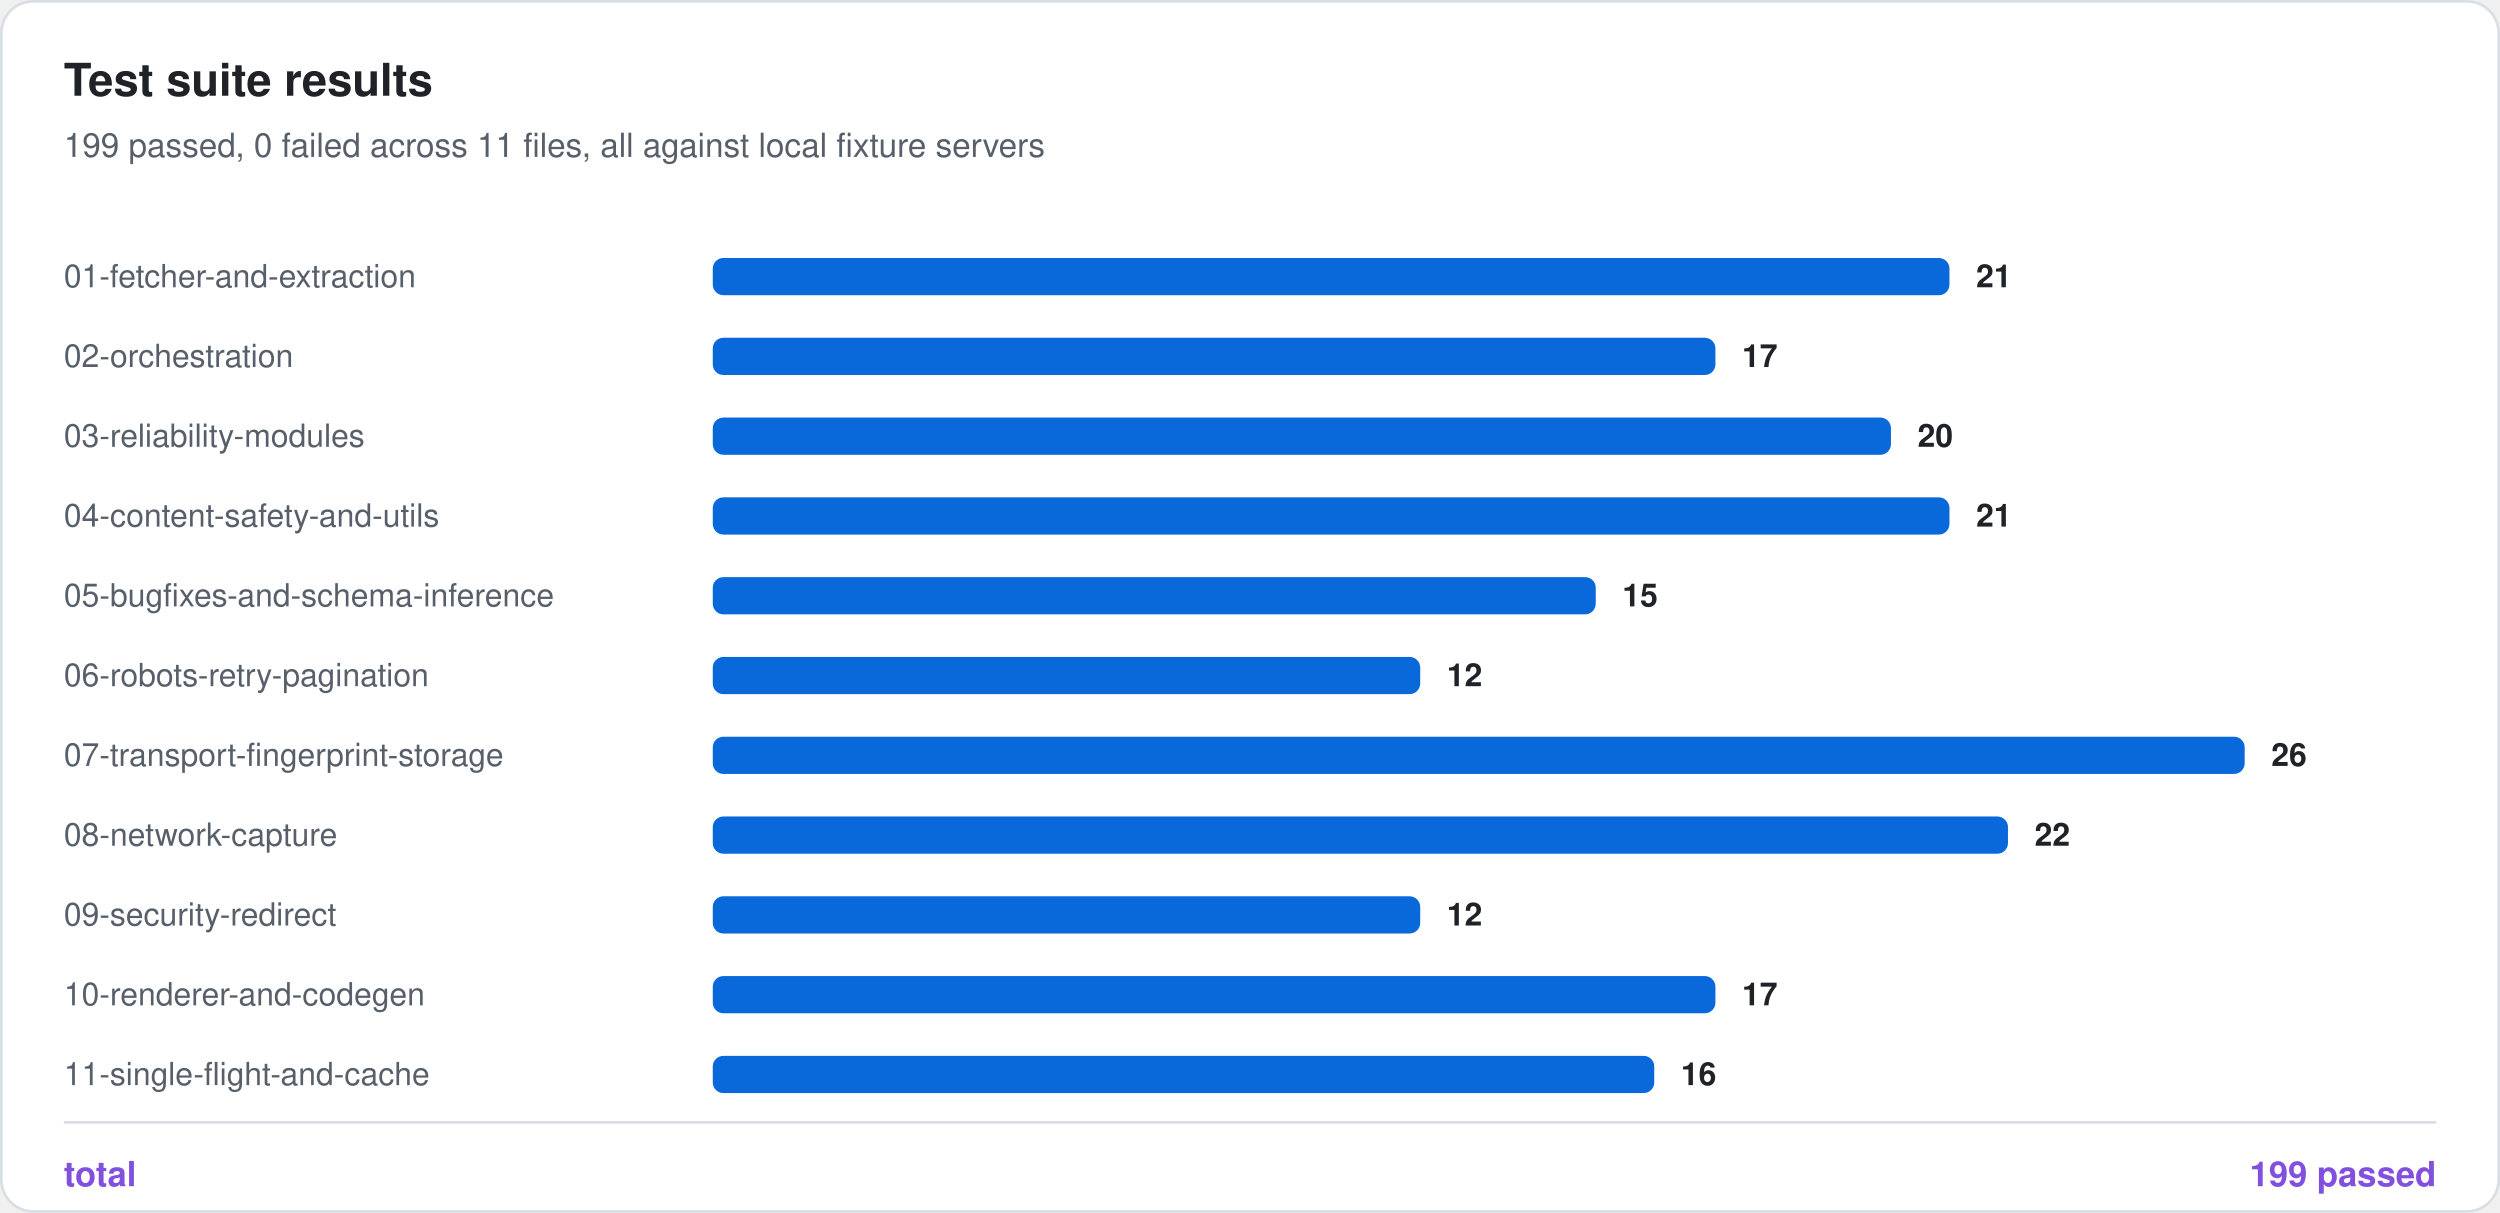
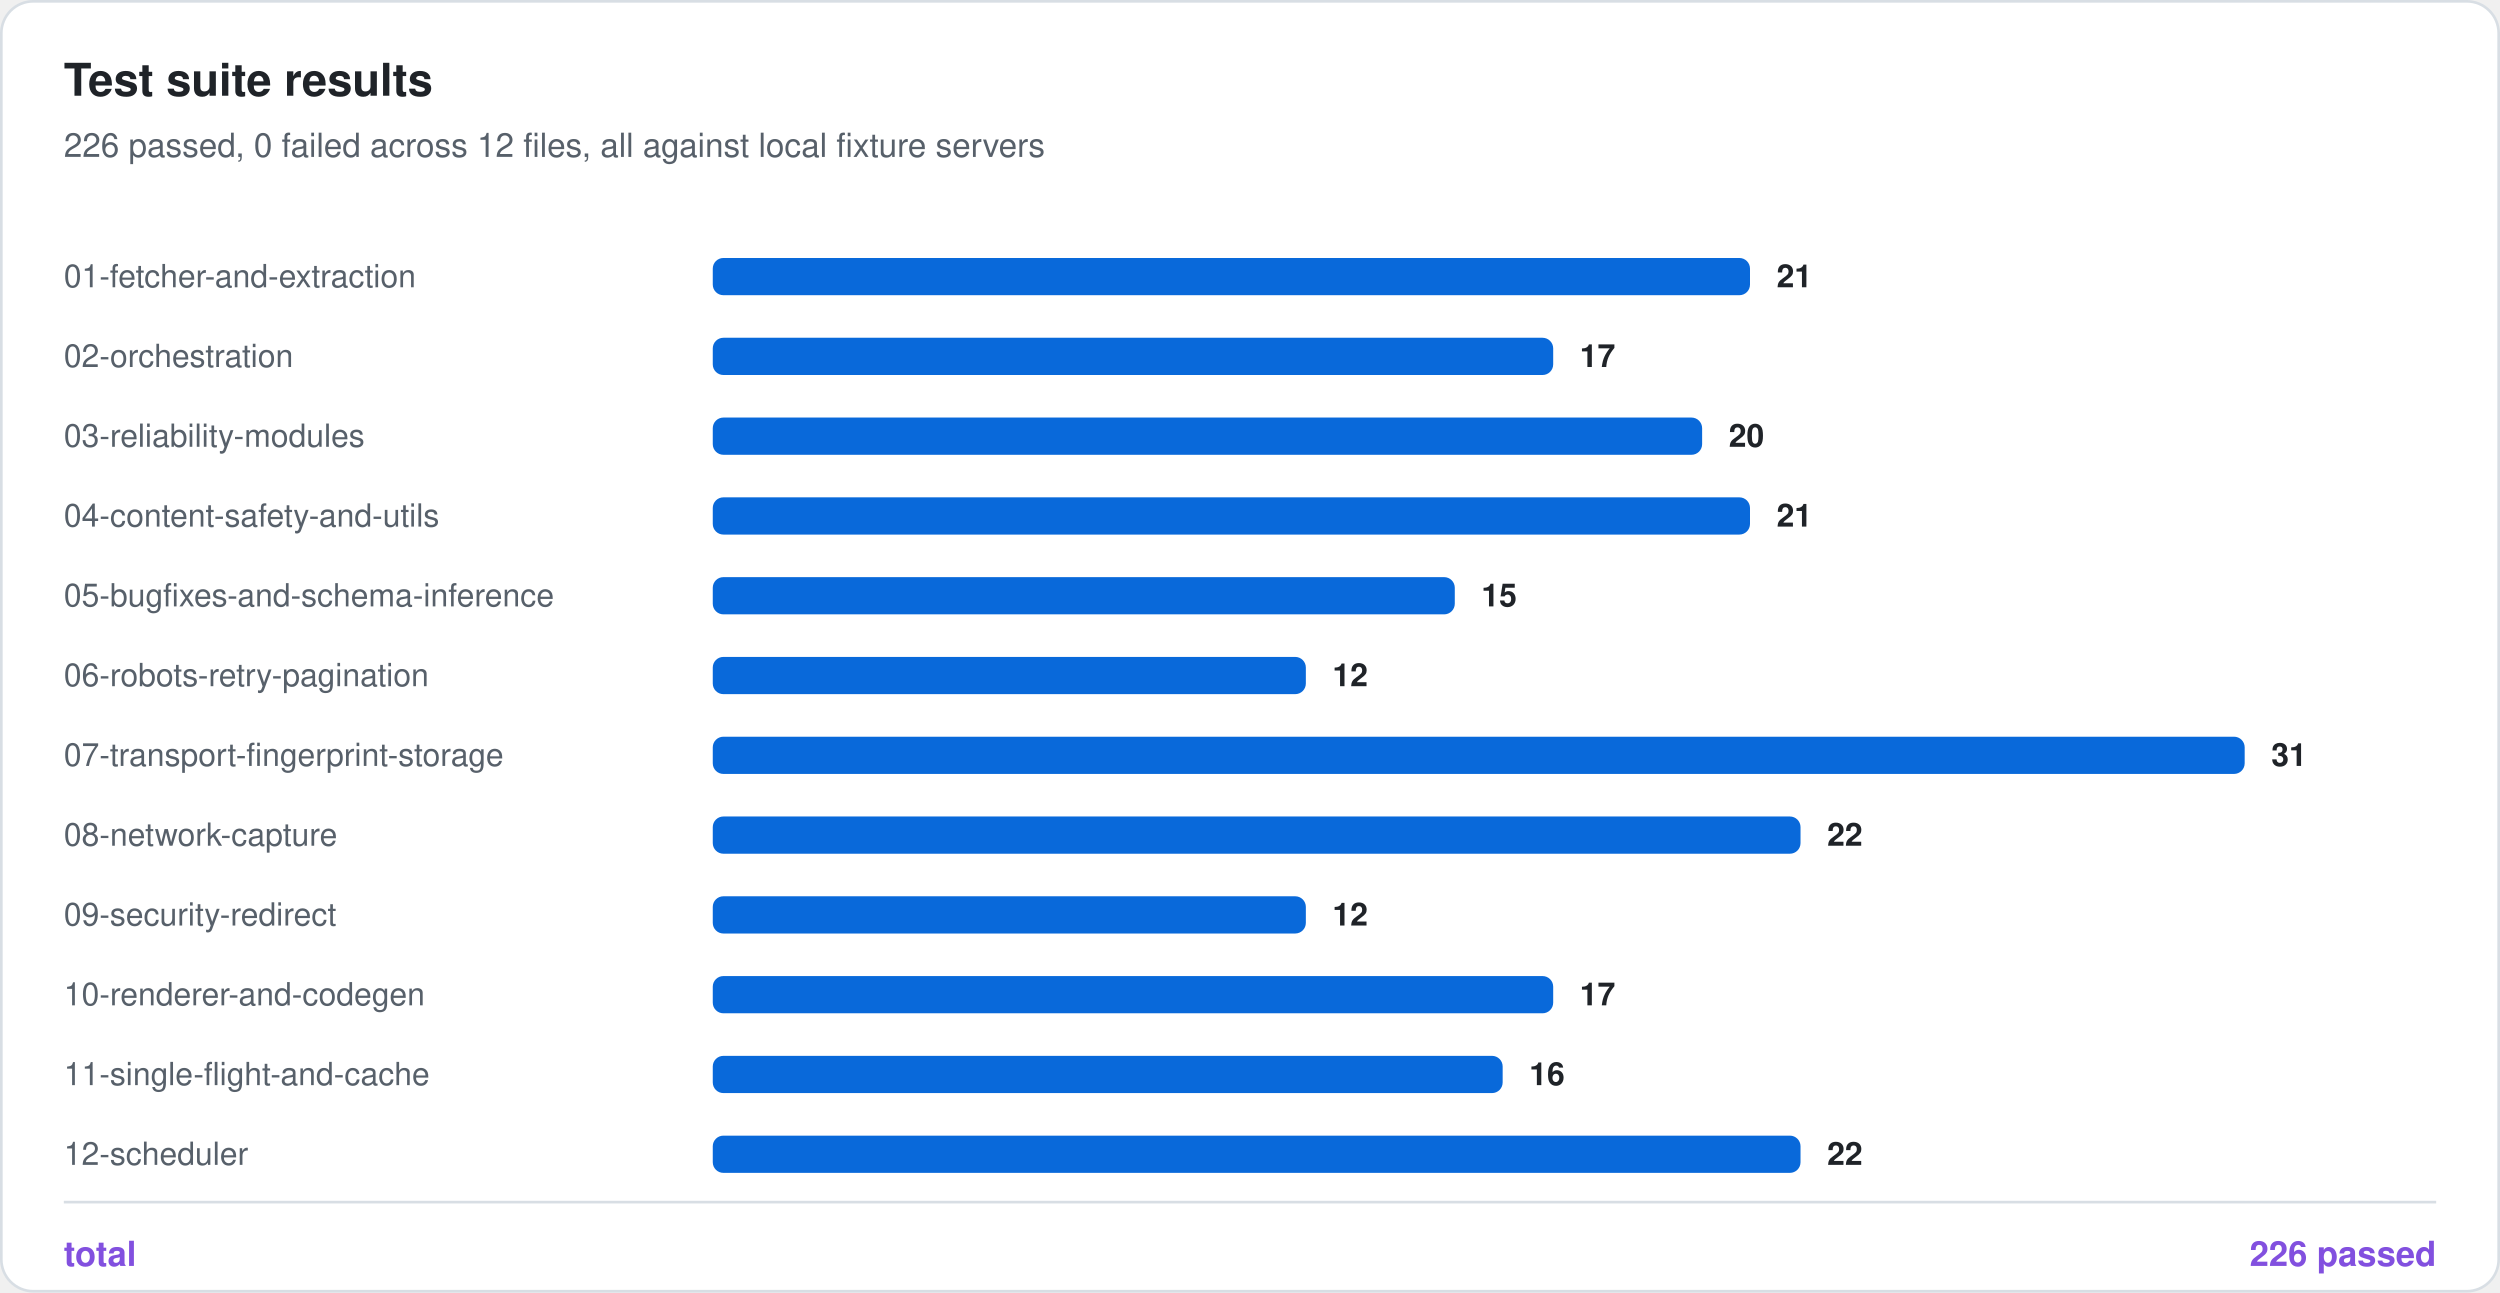
- <svg xmlns="http://www.w3.org/2000/svg" width="940" height="456" viewBox="0 0 940 456" role="img" aria-label="Test suite results per file">
-   <rect x="0.5" y="0.5" width="939" height="455" rx="12" fill="#ffffff" stroke="#d8dee4" />
+ <svg xmlns="http://www.w3.org/2000/svg" width="940" height="486" viewBox="0 0 940 486" role="img" aria-label="Test suite results per file">
+   <rect x="0.5" y="0.5" width="939" height="485" rx="12" fill="#ffffff" stroke="#d8dee4" />
  <text x="24" y="36" font-family="ui-sans-serif, -apple-system, Segoe UI, Helvetica, Arial, sans-serif" font-size="17" font-weight="600" fill="#1f2328">Test suite results</text>
-   <text x="24" y="59" font-family="ui-sans-serif, -apple-system, Segoe UI, Helvetica, Arial, sans-serif" font-size="12.5" fill="#57606a">199 passed, 0 failed across 11 files, all against local fixture servers</text>
+   <text x="24" y="59" font-family="ui-sans-serif, -apple-system, Segoe UI, Helvetica, Arial, sans-serif" font-size="12.5" fill="#57606a">226 passed, 0 failed across 12 files, all against local fixture servers</text>
  <text x="24" y="108" font-family="ui-sans-serif, -apple-system, Segoe UI, Helvetica, Arial, sans-serif" font-size="12" fill="#57606a">01-fetcher-and-extraction</text>
-   <rect x="268" y="97" width="465" height="14" rx="4" fill="#0969da" />
-   <text x="743" y="108" font-family="ui-sans-serif, -apple-system, Segoe UI, Helvetica, Arial, sans-serif" font-size="12" font-weight="600" fill="#1f2328">21</text>
+   <rect x="268" y="97" width="390" height="14" rx="4" fill="#0969da" />
+   <text x="668" y="108" font-family="ui-sans-serif, -apple-system, Segoe UI, Helvetica, Arial, sans-serif" font-size="12" font-weight="600" fill="#1f2328">21</text>
  <text x="24" y="138" font-family="ui-sans-serif, -apple-system, Segoe UI, Helvetica, Arial, sans-serif" font-size="12" fill="#57606a">02-orchestration</text>
-   <rect x="268" y="127" width="377" height="14" rx="4" fill="#0969da" />
-   <text x="655" y="138" font-family="ui-sans-serif, -apple-system, Segoe UI, Helvetica, Arial, sans-serif" font-size="12" font-weight="600" fill="#1f2328">17</text>
+   <rect x="268" y="127" width="316" height="14" rx="4" fill="#0969da" />
+   <text x="594" y="138" font-family="ui-sans-serif, -apple-system, Segoe UI, Helvetica, Arial, sans-serif" font-size="12" font-weight="600" fill="#1f2328">17</text>
  <text x="24" y="168" font-family="ui-sans-serif, -apple-system, Segoe UI, Helvetica, Arial, sans-serif" font-size="12" fill="#57606a">03-reliability-modules</text>
-   <rect x="268" y="157" width="443" height="14" rx="4" fill="#0969da" />
-   <text x="721" y="168" font-family="ui-sans-serif, -apple-system, Segoe UI, Helvetica, Arial, sans-serif" font-size="12" font-weight="600" fill="#1f2328">20</text>
+   <rect x="268" y="157" width="372" height="14" rx="4" fill="#0969da" />
+   <text x="650" y="168" font-family="ui-sans-serif, -apple-system, Segoe UI, Helvetica, Arial, sans-serif" font-size="12" font-weight="600" fill="#1f2328">20</text>
  <text x="24" y="198" font-family="ui-sans-serif, -apple-system, Segoe UI, Helvetica, Arial, sans-serif" font-size="12" fill="#57606a">04-content-safety-and-utils</text>
-   <rect x="268" y="187" width="465" height="14" rx="4" fill="#0969da" />
-   <text x="743" y="198" font-family="ui-sans-serif, -apple-system, Segoe UI, Helvetica, Arial, sans-serif" font-size="12" font-weight="600" fill="#1f2328">21</text>
+   <rect x="268" y="187" width="390" height="14" rx="4" fill="#0969da" />
+   <text x="668" y="198" font-family="ui-sans-serif, -apple-system, Segoe UI, Helvetica, Arial, sans-serif" font-size="12" font-weight="600" fill="#1f2328">21</text>
  <text x="24" y="228" font-family="ui-sans-serif, -apple-system, Segoe UI, Helvetica, Arial, sans-serif" font-size="12" fill="#57606a">05-bugfixes-and-schema-inference</text>
-   <rect x="268" y="217" width="332" height="14" rx="4" fill="#0969da" />
-   <text x="610" y="228" font-family="ui-sans-serif, -apple-system, Segoe UI, Helvetica, Arial, sans-serif" font-size="12" font-weight="600" fill="#1f2328">15</text>
+   <rect x="268" y="217" width="279" height="14" rx="4" fill="#0969da" />
+   <text x="557" y="228" font-family="ui-sans-serif, -apple-system, Segoe UI, Helvetica, Arial, sans-serif" font-size="12" font-weight="600" fill="#1f2328">15</text>
  <text x="24" y="258" font-family="ui-sans-serif, -apple-system, Segoe UI, Helvetica, Arial, sans-serif" font-size="12" fill="#57606a">06-robots-retry-pagination</text>
-   <rect x="268" y="247" width="266" height="14" rx="4" fill="#0969da" />
-   <text x="544" y="258" font-family="ui-sans-serif, -apple-system, Segoe UI, Helvetica, Arial, sans-serif" font-size="12" font-weight="600" fill="#1f2328">12</text>
+   <rect x="268" y="247" width="223" height="14" rx="4" fill="#0969da" />
+   <text x="501" y="258" font-family="ui-sans-serif, -apple-system, Segoe UI, Helvetica, Arial, sans-serif" font-size="12" font-weight="600" fill="#1f2328">12</text>
  <text x="24" y="288" font-family="ui-sans-serif, -apple-system, Segoe UI, Helvetica, Arial, sans-serif" font-size="12" fill="#57606a">07-transport-fingerprint-storage</text>
  <rect x="268" y="277" width="576" height="14" rx="4" fill="#0969da" />
-   <text x="854" y="288" font-family="ui-sans-serif, -apple-system, Segoe UI, Helvetica, Arial, sans-serif" font-size="12" font-weight="600" fill="#1f2328">26</text>
+   <text x="854" y="288" font-family="ui-sans-serif, -apple-system, Segoe UI, Helvetica, Arial, sans-serif" font-size="12" font-weight="600" fill="#1f2328">31</text>
  <text x="24" y="318" font-family="ui-sans-serif, -apple-system, Segoe UI, Helvetica, Arial, sans-serif" font-size="12" fill="#57606a">08-network-capture</text>
-   <rect x="268" y="307" width="487" height="14" rx="4" fill="#0969da" />
-   <text x="765" y="318" font-family="ui-sans-serif, -apple-system, Segoe UI, Helvetica, Arial, sans-serif" font-size="12" font-weight="600" fill="#1f2328">22</text>
+   <rect x="268" y="307" width="409" height="14" rx="4" fill="#0969da" />
+   <text x="687" y="318" font-family="ui-sans-serif, -apple-system, Segoe UI, Helvetica, Arial, sans-serif" font-size="12" font-weight="600" fill="#1f2328">22</text>
  <text x="24" y="348" font-family="ui-sans-serif, -apple-system, Segoe UI, Helvetica, Arial, sans-serif" font-size="12" fill="#57606a">09-security-redirect</text>
-   <rect x="268" y="337" width="266" height="14" rx="4" fill="#0969da" />
-   <text x="544" y="348" font-family="ui-sans-serif, -apple-system, Segoe UI, Helvetica, Arial, sans-serif" font-size="12" font-weight="600" fill="#1f2328">12</text>
+   <rect x="268" y="337" width="223" height="14" rx="4" fill="#0969da" />
+   <text x="501" y="348" font-family="ui-sans-serif, -apple-system, Segoe UI, Helvetica, Arial, sans-serif" font-size="12" font-weight="600" fill="#1f2328">12</text>
  <text x="24" y="378" font-family="ui-sans-serif, -apple-system, Segoe UI, Helvetica, Arial, sans-serif" font-size="12" fill="#57606a">10-renderer-and-codegen</text>
-   <rect x="268" y="367" width="377" height="14" rx="4" fill="#0969da" />
-   <text x="655" y="378" font-family="ui-sans-serif, -apple-system, Segoe UI, Helvetica, Arial, sans-serif" font-size="12" font-weight="600" fill="#1f2328">17</text>
+   <rect x="268" y="367" width="316" height="14" rx="4" fill="#0969da" />
+   <text x="594" y="378" font-family="ui-sans-serif, -apple-system, Segoe UI, Helvetica, Arial, sans-serif" font-size="12" font-weight="600" fill="#1f2328">17</text>
  <text x="24" y="408" font-family="ui-sans-serif, -apple-system, Segoe UI, Helvetica, Arial, sans-serif" font-size="12" fill="#57606a">11-single-flight-and-cache</text>
-   <rect x="268" y="397" width="354" height="14" rx="4" fill="#0969da" />
-   <text x="632" y="408" font-family="ui-sans-serif, -apple-system, Segoe UI, Helvetica, Arial, sans-serif" font-size="12" font-weight="600" fill="#1f2328">16</text>
-   <line x1="24" y1="422" x2="916" y2="422" stroke="#d8dee4" stroke-width="1" />
-   <text x="24" y="446" font-family="ui-sans-serif, -apple-system, Segoe UI, Helvetica, Arial, sans-serif" font-size="13" font-weight="600" fill="#8250df">total</text>
-   <text x="916" y="446" text-anchor="end" font-family="ui-sans-serif, -apple-system, Segoe UI, Helvetica, Arial, sans-serif" font-size="13" font-weight="600" fill="#8250df">199 passed</text>
+   <rect x="268" y="397" width="297" height="14" rx="4" fill="#0969da" />
+   <text x="575" y="408" font-family="ui-sans-serif, -apple-system, Segoe UI, Helvetica, Arial, sans-serif" font-size="12" font-weight="600" fill="#1f2328">16</text>
+   <text x="24" y="438" font-family="ui-sans-serif, -apple-system, Segoe UI, Helvetica, Arial, sans-serif" font-size="12" fill="#57606a">12-scheduler</text>
+   <rect x="268" y="427" width="409" height="14" rx="4" fill="#0969da" />
+   <text x="687" y="438" font-family="ui-sans-serif, -apple-system, Segoe UI, Helvetica, Arial, sans-serif" font-size="12" font-weight="600" fill="#1f2328">22</text>
+   <line x1="24" y1="452" x2="916" y2="452" stroke="#d8dee4" stroke-width="1" />
+   <text x="24" y="476" font-family="ui-sans-serif, -apple-system, Segoe UI, Helvetica, Arial, sans-serif" font-size="13" font-weight="600" fill="#8250df">total</text>
+   <text x="916" y="476" text-anchor="end" font-family="ui-sans-serif, -apple-system, Segoe UI, Helvetica, Arial, sans-serif" font-size="13" font-weight="600" fill="#8250df">226 passed</text>
</svg>
